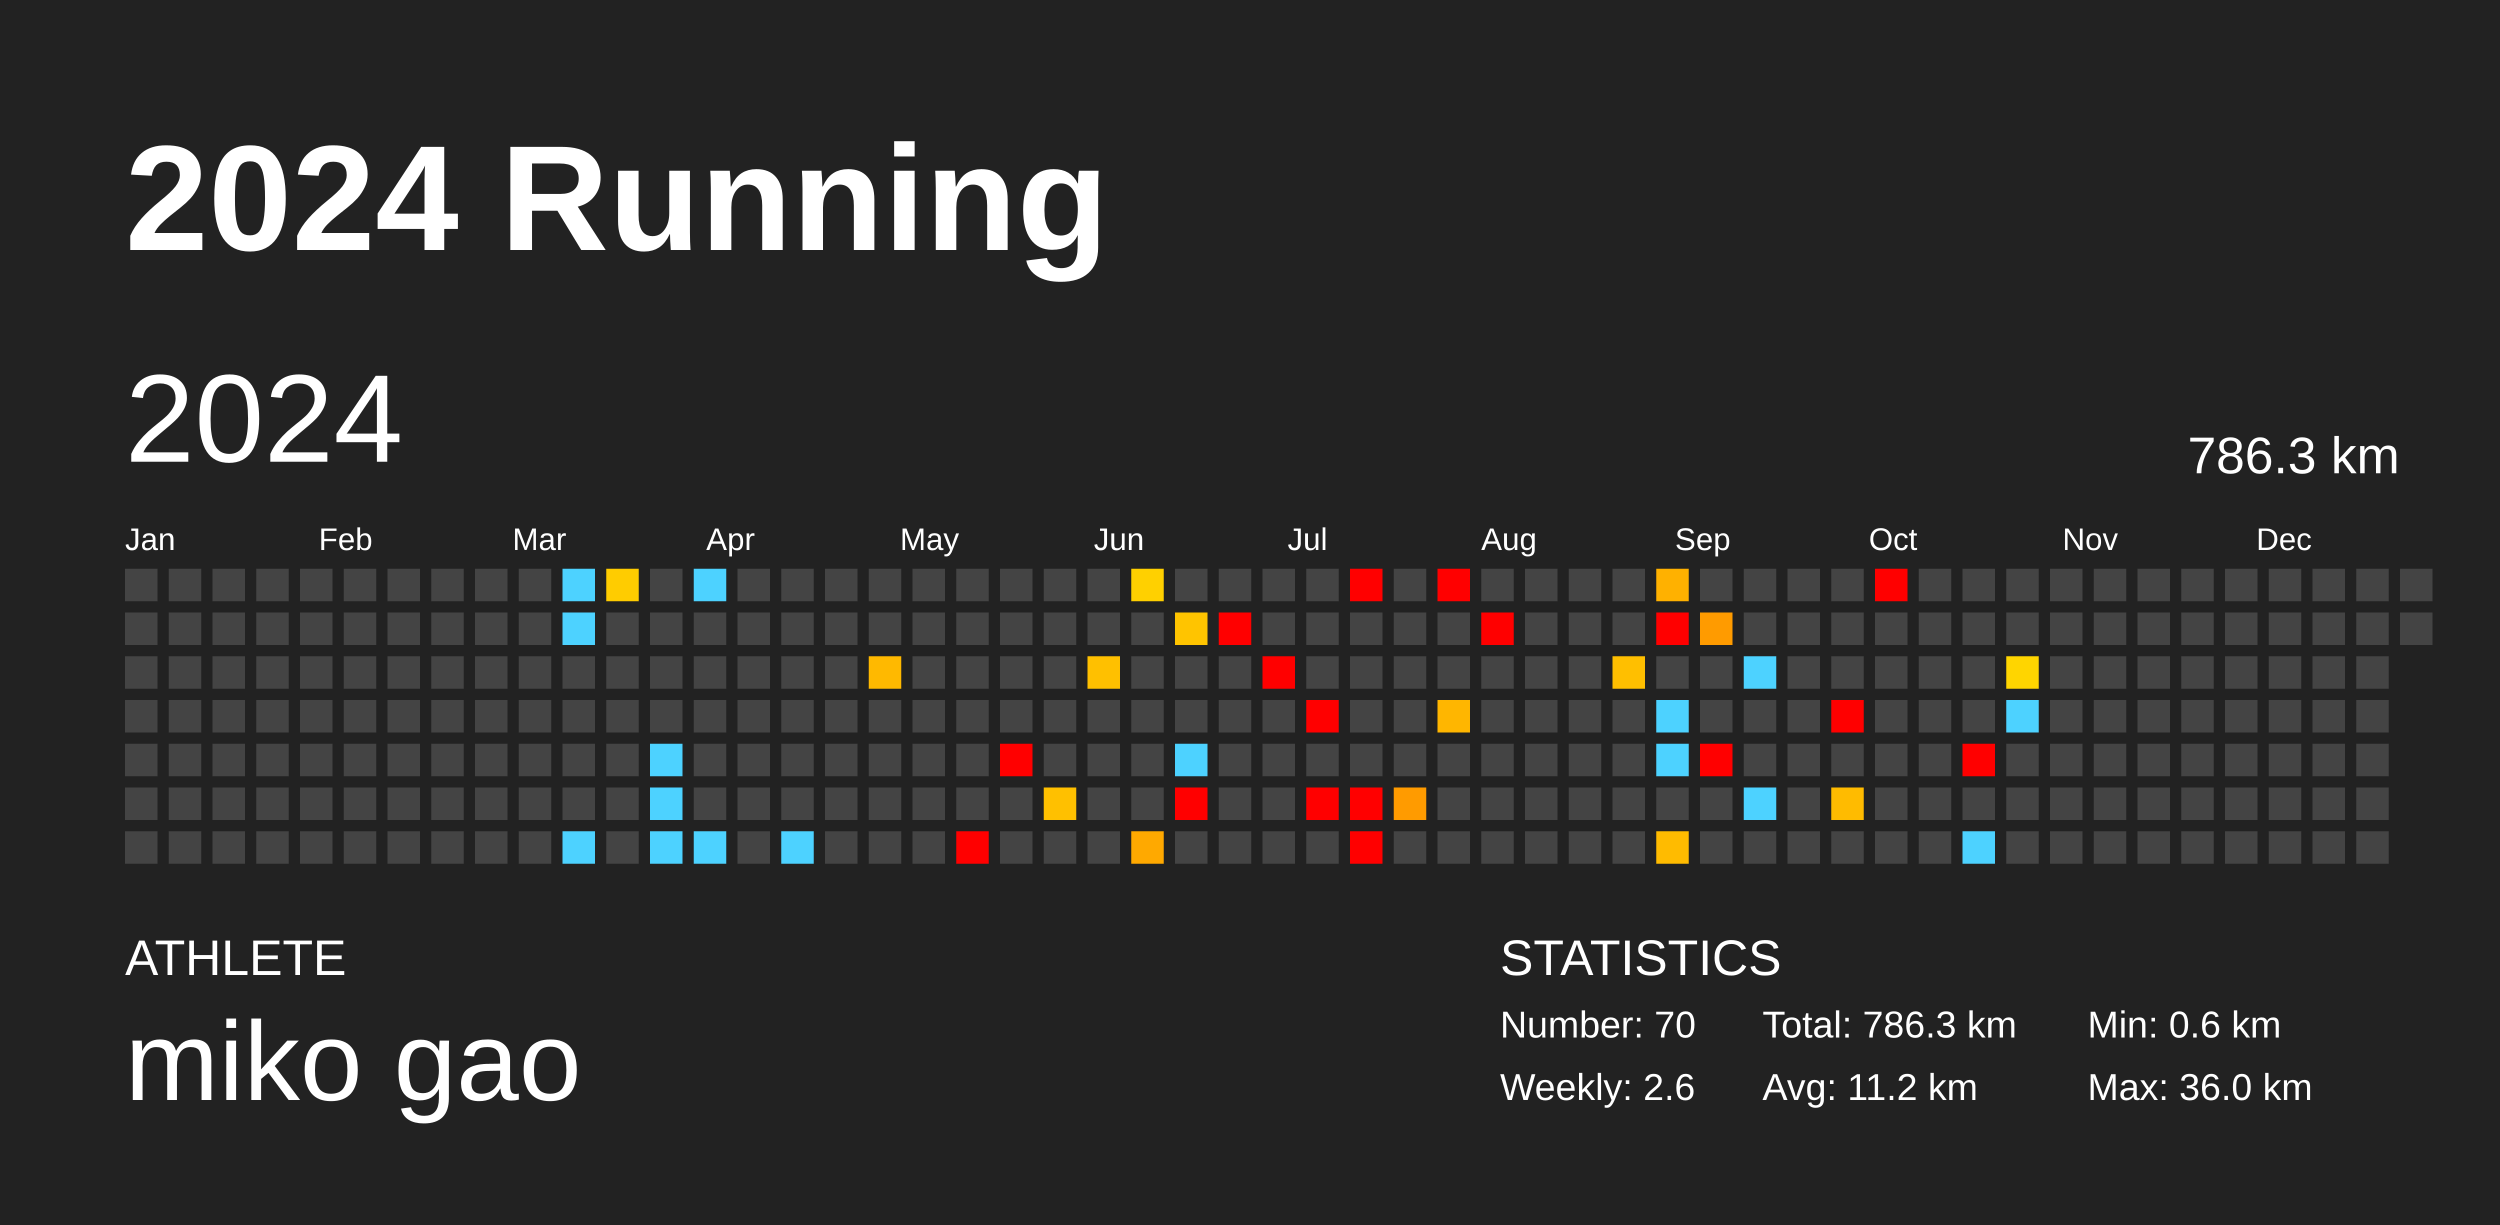
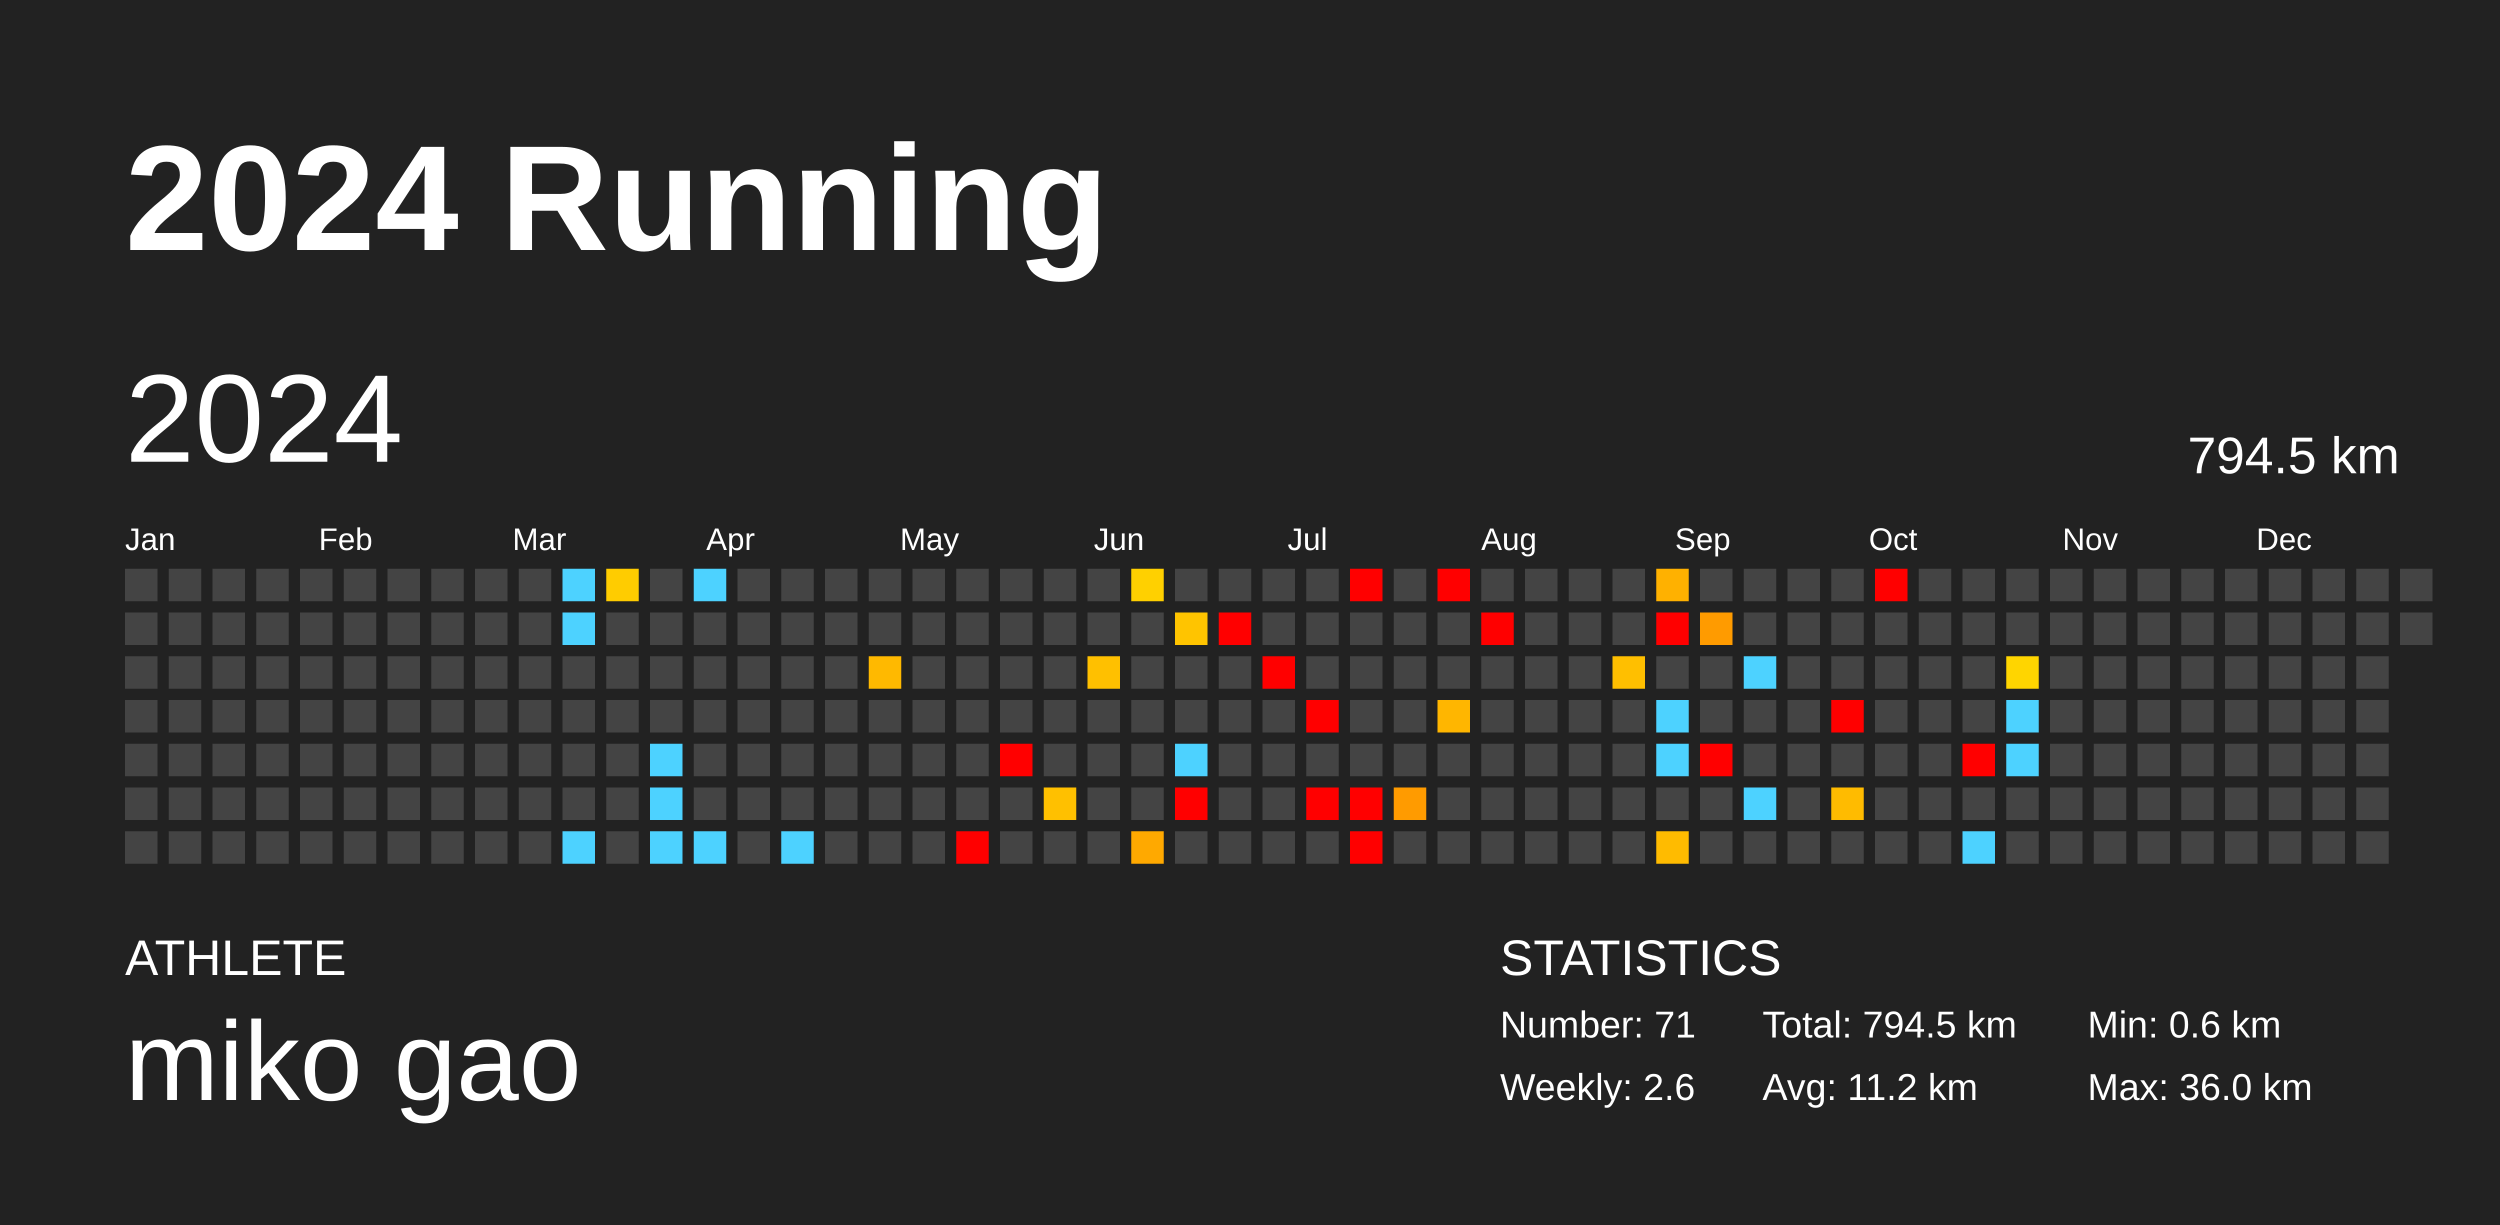
<svg xmlns="http://www.w3.org/2000/svg" baseProfile="full" height="98mm" version="1.1" viewBox="0,0,200,98" width="200mm">
  <defs />
  <rect fill="#222222" height="98" width="200" x="0" y="0" />
  <text fill="#FFFFFF" style="font-size:12px; font-family:Arial; font-weight:bold;" x="10" y="20">2024 Running</text>
  <text fill="#FFFFFF" style="font-size:4px; font-family:Arial" x="10" y="78">ATHLETE</text>
  <text fill="#FFFFFF" style="font-size:9px; font-family:Arial" x="10" y="88">miko gao</text>
  <text fill="#FFFFFF" style="font-size:4px; font-family:Arial" x="120" y="78">STATISTICS</text>
-   <text fill="#FFFFFF" style="font-size:3px; font-family:Arial" x="120" y="83">Number: 70</text>
+   <text fill="#FFFFFF" style="font-size:3px; font-family:Arial" x="120" y="83">Number: 71</text>
  <text fill="#FFFFFF" style="font-size:3px; font-family:Arial" x="120" y="88">Weekly: 2.6</text>
-   <text fill="#FFFFFF" style="font-size:3px; font-family:Arial" x="141" y="83">Total: 786.3 km</text>
+   <text fill="#FFFFFF" style="font-size:3px; font-family:Arial" x="141" y="83">Total: 794.5 km</text>
  <text fill="#FFFFFF" style="font-size:3px; font-family:Arial" x="141" y="88">Avg: 11.2 km</text>
  <text fill="#FFFFFF" style="font-size:3px; font-family:Arial" x="167" y="83">Min: 0.6 km</text>
  <text fill="#FFFFFF" style="font-size:3px; font-family:Arial" x="167" y="88">Max: 36.0 km</text>
  <text dominant-baseline="hanging" fill="#FFFFFF" style="font-size:10.0px; font-family:Arial;" x="10" y="30">2024</text>
-   <text dominant-baseline="hanging" fill="#FFFFFF" style="font-size:4.125px; font-family:Arial;" x="175" y="35">786.3 km</text>
+   <text dominant-baseline="hanging" fill="#FFFFFF" style="font-size:4.125px; font-family:Arial;" x="175" y="35">794.5 km</text>
  <text fill="#FFFFFF" style="font-size:2.5px; font-family:Arial" x="10.0" y="44">Jan</text>
  <text fill="#FFFFFF" style="font-size:2.5px; font-family:Arial" x="25.5" y="44">Feb</text>
  <text fill="#FFFFFF" style="font-size:2.5px; font-family:Arial" x="41.0" y="44">Mar</text>
  <text fill="#FFFFFF" style="font-size:2.5px; font-family:Arial" x="56.5" y="44">Apr</text>
  <text fill="#FFFFFF" style="font-size:2.5px; font-family:Arial" x="72.0" y="44">May</text>
  <text fill="#FFFFFF" style="font-size:2.5px; font-family:Arial" x="87.5" y="44">Jun</text>
  <text fill="#FFFFFF" style="font-size:2.5px; font-family:Arial" x="103.0" y="44">Jul</text>
  <text fill="#FFFFFF" style="font-size:2.5px; font-family:Arial" x="118.5" y="44">Aug</text>
  <text fill="#FFFFFF" style="font-size:2.5px; font-family:Arial" x="134.0" y="44">Sep</text>
  <text fill="#FFFFFF" style="font-size:2.5px; font-family:Arial" x="149.5" y="44">Oct</text>
  <text fill="#FFFFFF" style="font-size:2.5px; font-family:Arial" x="165.0" y="44">Nov</text>
  <text fill="#FFFFFF" style="font-size:2.5px; font-family:Arial" x="180.5" y="44">Dec</text>
  <rect fill="#444444" height="2.6" width="2.6" x="10.0" y="45.5" />
  <rect fill="#444444" height="2.6" width="2.6" x="10.0" y="49.0" />
  <rect fill="#444444" height="2.6" width="2.6" x="10.0" y="52.5" />
  <rect fill="#444444" height="2.6" width="2.6" x="10.0" y="56.0" />
  <rect fill="#444444" height="2.6" width="2.6" x="10.0" y="59.5" />
  <rect fill="#444444" height="2.6" width="2.6" x="10.0" y="63.0" />
  <rect fill="#444444" height="2.6" width="2.6" x="10.0" y="66.5" />
  <rect fill="#444444" height="2.6" width="2.6" x="13.5" y="45.5" />
  <rect fill="#444444" height="2.6" width="2.6" x="13.5" y="49.0" />
  <rect fill="#444444" height="2.6" width="2.6" x="13.5" y="52.5" />
  <rect fill="#444444" height="2.6" width="2.6" x="13.5" y="56.0" />
  <rect fill="#444444" height="2.6" width="2.6" x="13.5" y="59.5" />
  <rect fill="#444444" height="2.6" width="2.6" x="13.5" y="63.0" />
  <rect fill="#444444" height="2.6" width="2.6" x="13.5" y="66.5" />
  <rect fill="#444444" height="2.6" width="2.6" x="17.0" y="45.5" />
  <rect fill="#444444" height="2.6" width="2.6" x="17.0" y="49.0" />
  <rect fill="#444444" height="2.6" width="2.6" x="17.0" y="52.5" />
  <rect fill="#444444" height="2.6" width="2.6" x="17.0" y="56.0" />
  <rect fill="#444444" height="2.6" width="2.6" x="17.0" y="59.5" />
  <rect fill="#444444" height="2.6" width="2.6" x="17.0" y="63.0" />
  <rect fill="#444444" height="2.6" width="2.6" x="17.0" y="66.5" />
  <rect fill="#444444" height="2.6" width="2.6" x="20.5" y="45.5" />
  <rect fill="#444444" height="2.6" width="2.6" x="20.5" y="49.0" />
  <rect fill="#444444" height="2.6" width="2.6" x="20.5" y="52.5" />
  <rect fill="#444444" height="2.6" width="2.6" x="20.5" y="56.0" />
  <rect fill="#444444" height="2.6" width="2.6" x="20.5" y="59.5" />
  <rect fill="#444444" height="2.6" width="2.6" x="20.5" y="63.0" />
  <rect fill="#444444" height="2.6" width="2.6" x="20.5" y="66.5" />
  <rect fill="#444444" height="2.6" width="2.6" x="24.0" y="45.5" />
  <rect fill="#444444" height="2.6" width="2.6" x="24.0" y="49.0" />
  <rect fill="#444444" height="2.6" width="2.6" x="24.0" y="52.5" />
  <rect fill="#444444" height="2.6" width="2.6" x="24.0" y="56.0" />
  <rect fill="#444444" height="2.6" width="2.6" x="24.0" y="59.5" />
  <rect fill="#444444" height="2.6" width="2.6" x="24.0" y="63.0" />
  <rect fill="#444444" height="2.6" width="2.6" x="24.0" y="66.5" />
  <rect fill="#444444" height="2.6" width="2.6" x="27.5" y="45.5" />
  <rect fill="#444444" height="2.6" width="2.6" x="27.5" y="49.0" />
  <rect fill="#444444" height="2.6" width="2.6" x="27.5" y="52.5" />
  <rect fill="#444444" height="2.6" width="2.6" x="27.5" y="56.0" />
  <rect fill="#444444" height="2.6" width="2.6" x="27.5" y="59.5" />
  <rect fill="#444444" height="2.6" width="2.6" x="27.5" y="63.0" />
  <rect fill="#444444" height="2.6" width="2.6" x="27.5" y="66.5" />
  <rect fill="#444444" height="2.6" width="2.6" x="31.0" y="45.5" />
  <rect fill="#444444" height="2.6" width="2.6" x="31.0" y="49.0" />
  <rect fill="#444444" height="2.6" width="2.6" x="31.0" y="52.5" />
  <rect fill="#444444" height="2.6" width="2.6" x="31.0" y="56.0" />
  <rect fill="#444444" height="2.6" width="2.6" x="31.0" y="59.5" />
  <rect fill="#444444" height="2.6" width="2.6" x="31.0" y="63.0" />
  <rect fill="#444444" height="2.6" width="2.6" x="31.0" y="66.5" />
  <rect fill="#444444" height="2.6" width="2.6" x="34.5" y="45.5" />
  <rect fill="#444444" height="2.6" width="2.6" x="34.5" y="49.0" />
  <rect fill="#444444" height="2.6" width="2.6" x="34.5" y="52.5" />
  <rect fill="#444444" height="2.6" width="2.6" x="34.5" y="56.0" />
  <rect fill="#444444" height="2.6" width="2.6" x="34.5" y="59.5" />
  <rect fill="#444444" height="2.6" width="2.6" x="34.5" y="63.0" />
  <rect fill="#444444" height="2.6" width="2.6" x="34.5" y="66.5" />
  <rect fill="#444444" height="2.6" width="2.6" x="38.0" y="45.5" />
  <rect fill="#444444" height="2.6" width="2.6" x="38.0" y="49.0" />
  <rect fill="#444444" height="2.6" width="2.6" x="38.0" y="52.5" />
  <rect fill="#444444" height="2.6" width="2.6" x="38.0" y="56.0" />
  <rect fill="#444444" height="2.6" width="2.6" x="38.0" y="59.5" />
  <rect fill="#444444" height="2.6" width="2.6" x="38.0" y="63.0" />
  <rect fill="#444444" height="2.6" width="2.6" x="38.0" y="66.5" />
  <rect fill="#444444" height="2.6" width="2.6" x="41.5" y="45.5" />
  <rect fill="#444444" height="2.6" width="2.6" x="41.5" y="49.0" />
  <rect fill="#444444" height="2.6" width="2.6" x="41.5" y="52.5" />
  <rect fill="#444444" height="2.6" width="2.6" x="41.5" y="56.0" />
  <rect fill="#444444" height="2.6" width="2.6" x="41.5" y="59.5" />
  <rect fill="#444444" height="2.6" width="2.6" x="41.5" y="63.0" />
  <rect fill="#444444" height="2.6" width="2.6" x="41.5" y="66.5" />
  <rect fill="#4dd2ff" height="2.6" width="2.6" x="45.0" y="45.5" />
  <rect fill="#4dd2ff" height="2.6" width="2.6" x="45.0" y="49.0" />
  <rect fill="#444444" height="2.6" width="2.6" x="45.0" y="52.5" />
  <rect fill="#444444" height="2.6" width="2.6" x="45.0" y="56.0" />
  <rect fill="#444444" height="2.6" width="2.6" x="45.0" y="59.5" />
  <rect fill="#444444" height="2.6" width="2.6" x="45.0" y="63.0" />
  <rect fill="#4dd2ff" height="2.6" width="2.6" x="45.0" y="66.5" />
  <rect fill="#ffcc00" height="2.6" width="2.6" x="48.5" y="45.5" />
  <rect fill="#444444" height="2.6" width="2.6" x="48.5" y="49.0" />
  <rect fill="#444444" height="2.6" width="2.6" x="48.5" y="52.5" />
  <rect fill="#444444" height="2.6" width="2.6" x="48.5" y="56.0" />
  <rect fill="#444444" height="2.6" width="2.6" x="48.5" y="59.5" />
  <rect fill="#444444" height="2.6" width="2.6" x="48.5" y="63.0" />
  <rect fill="#444444" height="2.6" width="2.6" x="48.5" y="66.5" />
  <rect fill="#444444" height="2.6" width="2.6" x="52.0" y="45.5" />
  <rect fill="#444444" height="2.6" width="2.6" x="52.0" y="49.0" />
  <rect fill="#444444" height="2.6" width="2.6" x="52.0" y="52.5" />
  <rect fill="#444444" height="2.6" width="2.6" x="52.0" y="56.0" />
  <rect fill="#4dd2ff" height="2.6" width="2.6" x="52.0" y="59.5" />
  <rect fill="#4dd2ff" height="2.6" width="2.6" x="52.0" y="63.0" />
  <rect fill="#4dd2ff" height="2.6" width="2.6" x="52.0" y="66.5" />
  <rect fill="#4dd2ff" height="2.6" width="2.6" x="55.5" y="45.5" />
  <rect fill="#444444" height="2.6" width="2.6" x="55.5" y="49.0" />
  <rect fill="#444444" height="2.6" width="2.6" x="55.5" y="52.5" />
  <rect fill="#444444" height="2.6" width="2.6" x="55.5" y="56.0" />
  <rect fill="#444444" height="2.6" width="2.6" x="55.5" y="59.5" />
  <rect fill="#444444" height="2.6" width="2.6" x="55.5" y="63.0" />
  <rect fill="#4dd2ff" height="2.6" width="2.6" x="55.5" y="66.5" />
  <rect fill="#444444" height="2.6" width="2.6" x="59.0" y="45.5" />
  <rect fill="#444444" height="2.6" width="2.6" x="59.0" y="49.0" />
  <rect fill="#444444" height="2.6" width="2.6" x="59.0" y="52.5" />
  <rect fill="#444444" height="2.6" width="2.6" x="59.0" y="56.0" />
  <rect fill="#444444" height="2.6" width="2.6" x="59.0" y="59.5" />
  <rect fill="#444444" height="2.6" width="2.6" x="59.0" y="63.0" />
  <rect fill="#444444" height="2.6" width="2.6" x="59.0" y="66.5" />
  <rect fill="#444444" height="2.6" width="2.6" x="62.5" y="45.5" />
  <rect fill="#444444" height="2.6" width="2.6" x="62.5" y="49.0" />
  <rect fill="#444444" height="2.6" width="2.6" x="62.5" y="52.5" />
  <rect fill="#444444" height="2.6" width="2.6" x="62.5" y="56.0" />
  <rect fill="#444444" height="2.6" width="2.6" x="62.5" y="59.5" />
  <rect fill="#444444" height="2.6" width="2.6" x="62.5" y="63.0" />
  <rect fill="#4dd2ff" height="2.6" width="2.6" x="62.5" y="66.5" />
  <rect fill="#444444" height="2.6" width="2.6" x="66.0" y="45.5" />
  <rect fill="#444444" height="2.6" width="2.6" x="66.0" y="49.0" />
  <rect fill="#444444" height="2.6" width="2.6" x="66.0" y="52.5" />
  <rect fill="#444444" height="2.6" width="2.6" x="66.0" y="56.0" />
  <rect fill="#444444" height="2.6" width="2.6" x="66.0" y="59.5" />
  <rect fill="#444444" height="2.6" width="2.6" x="66.0" y="63.0" />
  <rect fill="#444444" height="2.6" width="2.6" x="66.0" y="66.5" />
  <rect fill="#444444" height="2.6" width="2.6" x="69.5" y="45.5" />
  <rect fill="#444444" height="2.6" width="2.6" x="69.5" y="49.0" />
  <rect fill="#ffb900" height="2.6" width="2.6" x="69.5" y="52.5" />
  <rect fill="#444444" height="2.6" width="2.6" x="69.5" y="56.0" />
  <rect fill="#444444" height="2.6" width="2.6" x="69.5" y="59.5" />
  <rect fill="#444444" height="2.6" width="2.6" x="69.5" y="63.0" />
  <rect fill="#444444" height="2.6" width="2.6" x="69.5" y="66.5" />
  <rect fill="#444444" height="2.6" width="2.6" x="73.0" y="45.5" />
  <rect fill="#444444" height="2.6" width="2.6" x="73.0" y="49.0" />
  <rect fill="#444444" height="2.6" width="2.6" x="73.0" y="52.5" />
  <rect fill="#444444" height="2.6" width="2.6" x="73.0" y="56.0" />
  <rect fill="#444444" height="2.6" width="2.6" x="73.0" y="59.5" />
  <rect fill="#444444" height="2.6" width="2.6" x="73.0" y="63.0" />
  <rect fill="#444444" height="2.6" width="2.6" x="73.0" y="66.5" />
  <rect fill="#444444" height="2.6" width="2.6" x="76.5" y="45.5" />
  <rect fill="#444444" height="2.6" width="2.6" x="76.5" y="49.0" />
  <rect fill="#444444" height="2.6" width="2.6" x="76.5" y="52.5" />
  <rect fill="#444444" height="2.6" width="2.6" x="76.5" y="56.0" />
  <rect fill="#444444" height="2.6" width="2.6" x="76.5" y="59.5" />
  <rect fill="#444444" height="2.6" width="2.6" x="76.5" y="63.0" />
  <rect fill="red" height="2.6" width="2.6" x="76.5" y="66.5" />
  <rect fill="#444444" height="2.6" width="2.6" x="80.0" y="45.5" />
  <rect fill="#444444" height="2.6" width="2.6" x="80.0" y="49.0" />
  <rect fill="#444444" height="2.6" width="2.6" x="80.0" y="52.5" />
  <rect fill="#444444" height="2.6" width="2.6" x="80.0" y="56.0" />
  <rect fill="red" height="2.6" width="2.6" x="80.0" y="59.5" />
  <rect fill="#444444" height="2.6" width="2.6" x="80.0" y="63.0" />
  <rect fill="#444444" height="2.6" width="2.6" x="80.0" y="66.5" />
  <rect fill="#444444" height="2.6" width="2.6" x="83.5" y="45.5" />
  <rect fill="#444444" height="2.6" width="2.6" x="83.5" y="49.0" />
  <rect fill="#444444" height="2.6" width="2.6" x="83.5" y="52.5" />
  <rect fill="#444444" height="2.6" width="2.6" x="83.5" y="56.0" />
  <rect fill="#444444" height="2.6" width="2.6" x="83.5" y="59.5" />
  <rect fill="#ffc000" height="2.6" width="2.6" x="83.5" y="63.0" />
  <rect fill="#444444" height="2.6" width="2.6" x="83.5" y="66.5" />
  <rect fill="#444444" height="2.6" width="2.6" x="87.0" y="45.5" />
  <rect fill="#444444" height="2.6" width="2.6" x="87.0" y="49.0" />
  <rect fill="#ffc000" height="2.6" width="2.6" x="87.0" y="52.5" />
  <rect fill="#444444" height="2.6" width="2.6" x="87.0" y="56.0" />
  <rect fill="#444444" height="2.6" width="2.6" x="87.0" y="59.5" />
  <rect fill="#444444" height="2.6" width="2.6" x="87.0" y="63.0" />
  <rect fill="#444444" height="2.6" width="2.6" x="87.0" y="66.5" />
  <rect fill="#ffd000" height="2.6" width="2.6" x="90.5" y="45.5" />
  <rect fill="#444444" height="2.6" width="2.6" x="90.5" y="49.0" />
  <rect fill="#444444" height="2.6" width="2.6" x="90.5" y="52.5" />
  <rect fill="#444444" height="2.6" width="2.6" x="90.5" y="56.0" />
  <rect fill="#444444" height="2.6" width="2.6" x="90.5" y="59.5" />
  <rect fill="#444444" height="2.6" width="2.6" x="90.5" y="63.0" />
  <rect fill="#ffa900" height="2.6" width="2.6" x="90.5" y="66.5" />
  <rect fill="#444444" height="2.6" width="2.6" x="94.0" y="45.5" />
  <rect fill="#ffc400" height="2.6" width="2.6" x="94.0" y="49.0" />
  <rect fill="#444444" height="2.6" width="2.6" x="94.0" y="52.5" />
  <rect fill="#444444" height="2.6" width="2.6" x="94.0" y="56.0" />
  <rect fill="#4dd2ff" height="2.6" width="2.6" x="94.0" y="59.5" />
  <rect fill="red" height="2.6" width="2.6" x="94.0" y="63.0" />
  <rect fill="#444444" height="2.6" width="2.6" x="94.0" y="66.5" />
  <rect fill="#444444" height="2.6" width="2.6" x="97.5" y="45.5" />
  <rect fill="red" height="2.6" width="2.6" x="97.5" y="49.0" />
  <rect fill="#444444" height="2.6" width="2.6" x="97.5" y="52.5" />
  <rect fill="#444444" height="2.6" width="2.6" x="97.5" y="56.0" />
  <rect fill="#444444" height="2.6" width="2.6" x="97.5" y="59.5" />
  <rect fill="#444444" height="2.6" width="2.6" x="97.5" y="63.0" />
  <rect fill="#444444" height="2.6" width="2.6" x="97.5" y="66.5" />
  <rect fill="#444444" height="2.6" width="2.6" x="101.0" y="45.5" />
  <rect fill="#444444" height="2.6" width="2.6" x="101.0" y="49.0" />
  <rect fill="red" height="2.6" width="2.6" x="101.0" y="52.5" />
  <rect fill="#444444" height="2.6" width="2.6" x="101.0" y="56.0" />
  <rect fill="#444444" height="2.6" width="2.6" x="101.0" y="59.5" />
  <rect fill="#444444" height="2.6" width="2.6" x="101.0" y="63.0" />
  <rect fill="#444444" height="2.6" width="2.6" x="101.0" y="66.5" />
  <rect fill="#444444" height="2.6" width="2.6" x="104.5" y="45.5" />
  <rect fill="#444444" height="2.6" width="2.6" x="104.5" y="49.0" />
  <rect fill="#444444" height="2.6" width="2.6" x="104.5" y="52.5" />
  <rect fill="red" height="2.6" width="2.6" x="104.5" y="56.0" />
  <rect fill="#444444" height="2.6" width="2.6" x="104.5" y="59.5" />
  <rect fill="red" height="2.6" width="2.6" x="104.5" y="63.0" />
  <rect fill="#444444" height="2.6" width="2.6" x="104.5" y="66.5" />
  <rect fill="red" height="2.6" width="2.6" x="108.0" y="45.5" />
  <rect fill="#444444" height="2.6" width="2.6" x="108.0" y="49.0" />
  <rect fill="#444444" height="2.6" width="2.6" x="108.0" y="52.5" />
  <rect fill="#444444" height="2.6" width="2.6" x="108.0" y="56.0" />
  <rect fill="#444444" height="2.6" width="2.6" x="108.0" y="59.5" />
  <rect fill="red" height="2.6" width="2.6" x="108.0" y="63.0" />
  <rect fill="red" height="2.6" width="2.6" x="108.0" y="66.5" />
  <rect fill="#444444" height="2.6" width="2.6" x="111.5" y="45.5" />
  <rect fill="#444444" height="2.6" width="2.6" x="111.5" y="49.0" />
  <rect fill="#444444" height="2.6" width="2.6" x="111.5" y="52.5" />
  <rect fill="#444444" height="2.6" width="2.6" x="111.5" y="56.0" />
  <rect fill="#444444" height="2.6" width="2.6" x="111.5" y="59.5" />
  <rect fill="#ff9b00" height="2.6" width="2.6" x="111.5" y="63.0" />
  <rect fill="#444444" height="2.6" width="2.6" x="111.5" y="66.5" />
  <rect fill="red" height="2.6" width="2.6" x="115.0" y="45.5" />
  <rect fill="#444444" height="2.6" width="2.6" x="115.0" y="49.0" />
  <rect fill="#444444" height="2.6" width="2.6" x="115.0" y="52.5" />
  <rect fill="#ffb600" height="2.6" width="2.6" x="115.0" y="56.0" />
  <rect fill="#444444" height="2.6" width="2.6" x="115.0" y="59.5" />
  <rect fill="#444444" height="2.6" width="2.6" x="115.0" y="63.0" />
  <rect fill="#444444" height="2.6" width="2.6" x="115.0" y="66.5" />
  <rect fill="#444444" height="2.6" width="2.6" x="118.5" y="45.5" />
  <rect fill="red" height="2.6" width="2.6" x="118.5" y="49.0" />
  <rect fill="#444444" height="2.6" width="2.6" x="118.5" y="52.5" />
  <rect fill="#444444" height="2.6" width="2.6" x="118.5" y="56.0" />
  <rect fill="#444444" height="2.6" width="2.6" x="118.5" y="59.5" />
  <rect fill="#444444" height="2.6" width="2.6" x="118.5" y="63.0" />
  <rect fill="#444444" height="2.6" width="2.6" x="118.5" y="66.5" />
  <rect fill="#444444" height="2.6" width="2.6" x="122.0" y="45.5" />
  <rect fill="#444444" height="2.6" width="2.6" x="122.0" y="49.0" />
  <rect fill="#444444" height="2.6" width="2.6" x="122.0" y="52.5" />
  <rect fill="#444444" height="2.6" width="2.6" x="122.0" y="56.0" />
  <rect fill="#444444" height="2.6" width="2.6" x="122.0" y="59.5" />
  <rect fill="#444444" height="2.6" width="2.6" x="122.0" y="63.0" />
  <rect fill="#444444" height="2.6" width="2.6" x="122.0" y="66.5" />
  <rect fill="#444444" height="2.6" width="2.6" x="125.5" y="45.5" />
  <rect fill="#444444" height="2.6" width="2.6" x="125.5" y="49.0" />
  <rect fill="#444444" height="2.6" width="2.6" x="125.5" y="52.5" />
  <rect fill="#444444" height="2.6" width="2.6" x="125.5" y="56.0" />
  <rect fill="#444444" height="2.6" width="2.6" x="125.5" y="59.5" />
  <rect fill="#444444" height="2.6" width="2.6" x="125.5" y="63.0" />
  <rect fill="#444444" height="2.6" width="2.6" x="125.5" y="66.5" />
  <rect fill="#444444" height="2.6" width="2.6" x="129.0" y="45.5" />
  <rect fill="#444444" height="2.6" width="2.6" x="129.0" y="49.0" />
  <rect fill="#ffbf00" height="2.6" width="2.6" x="129.0" y="52.5" />
  <rect fill="#444444" height="2.6" width="2.6" x="129.0" y="56.0" />
  <rect fill="#444444" height="2.6" width="2.6" x="129.0" y="59.5" />
  <rect fill="#444444" height="2.6" width="2.6" x="129.0" y="63.0" />
  <rect fill="#444444" height="2.6" width="2.6" x="129.0" y="66.5" />
  <rect fill="#ffb100" height="2.6" width="2.6" x="132.5" y="45.5" />
  <rect fill="red" height="2.6" width="2.6" x="132.5" y="49.0" />
  <rect fill="#444444" height="2.6" width="2.6" x="132.5" y="52.5" />
  <rect fill="#4dd2ff" height="2.6" width="2.6" x="132.5" y="56.0" />
  <rect fill="#4dd2ff" height="2.6" width="2.6" x="132.5" y="59.5" />
  <rect fill="#444444" height="2.6" width="2.6" x="132.5" y="63.0" />
  <rect fill="#ffbb00" height="2.6" width="2.6" x="132.5" y="66.5" />
  <rect fill="#444444" height="2.6" width="2.6" x="136.0" y="45.5" />
  <rect fill="#ff9b00" height="2.6" width="2.6" x="136.0" y="49.0" />
  <rect fill="#444444" height="2.6" width="2.6" x="136.0" y="52.5" />
  <rect fill="#444444" height="2.6" width="2.6" x="136.0" y="56.0" />
  <rect fill="red" height="2.6" width="2.6" x="136.0" y="59.5" />
  <rect fill="#444444" height="2.6" width="2.6" x="136.0" y="63.0" />
  <rect fill="#444444" height="2.6" width="2.6" x="136.0" y="66.5" />
  <rect fill="#444444" height="2.6" width="2.6" x="139.5" y="45.5" />
  <rect fill="#444444" height="2.6" width="2.6" x="139.5" y="49.0" />
  <rect fill="#4dd2ff" height="2.6" width="2.6" x="139.5" y="52.5" />
  <rect fill="#444444" height="2.6" width="2.6" x="139.5" y="56.0" />
  <rect fill="#444444" height="2.6" width="2.6" x="139.5" y="59.5" />
  <rect fill="#4dd2ff" height="2.6" width="2.6" x="139.5" y="63.0" />
  <rect fill="#444444" height="2.6" width="2.6" x="139.5" y="66.5" />
  <rect fill="#444444" height="2.6" width="2.6" x="143.0" y="45.5" />
  <rect fill="#444444" height="2.6" width="2.6" x="143.0" y="49.0" />
  <rect fill="#444444" height="2.6" width="2.6" x="143.0" y="52.5" />
  <rect fill="#444444" height="2.6" width="2.6" x="143.0" y="56.0" />
  <rect fill="#444444" height="2.6" width="2.6" x="143.0" y="59.5" />
  <rect fill="#444444" height="2.6" width="2.6" x="143.0" y="63.0" />
  <rect fill="#444444" height="2.6" width="2.6" x="143.0" y="66.5" />
  <rect fill="#444444" height="2.6" width="2.6" x="146.5" y="45.5" />
  <rect fill="#444444" height="2.6" width="2.6" x="146.5" y="49.0" />
  <rect fill="#444444" height="2.6" width="2.6" x="146.5" y="52.5" />
  <rect fill="red" height="2.6" width="2.6" x="146.5" y="56.0" />
  <rect fill="#444444" height="2.6" width="2.6" x="146.5" y="59.5" />
  <rect fill="#ffbb00" height="2.6" width="2.6" x="146.5" y="63.0" />
  <rect fill="#444444" height="2.6" width="2.6" x="146.5" y="66.5" />
  <rect fill="red" height="2.6" width="2.6" x="150.0" y="45.5" />
  <rect fill="#444444" height="2.6" width="2.6" x="150.0" y="49.0" />
  <rect fill="#444444" height="2.6" width="2.6" x="150.0" y="52.5" />
  <rect fill="#444444" height="2.6" width="2.6" x="150.0" y="56.0" />
  <rect fill="#444444" height="2.6" width="2.6" x="150.0" y="59.5" />
  <rect fill="#444444" height="2.6" width="2.6" x="150.0" y="63.0" />
  <rect fill="#444444" height="2.6" width="2.6" x="150.0" y="66.5" />
  <rect fill="#444444" height="2.6" width="2.6" x="153.5" y="45.5" />
  <rect fill="#444444" height="2.6" width="2.6" x="153.5" y="49.0" />
  <rect fill="#444444" height="2.6" width="2.6" x="153.5" y="52.5" />
  <rect fill="#444444" height="2.6" width="2.6" x="153.5" y="56.0" />
  <rect fill="#444444" height="2.6" width="2.6" x="153.5" y="59.5" />
  <rect fill="#444444" height="2.6" width="2.6" x="153.5" y="63.0" />
  <rect fill="#444444" height="2.6" width="2.6" x="153.5" y="66.5" />
  <rect fill="#444444" height="2.6" width="2.6" x="157.0" y="45.5" />
  <rect fill="#444444" height="2.6" width="2.6" x="157.0" y="49.0" />
  <rect fill="#444444" height="2.6" width="2.6" x="157.0" y="52.5" />
  <rect fill="#444444" height="2.6" width="2.6" x="157.0" y="56.0" />
  <rect fill="red" height="2.6" width="2.6" x="157.0" y="59.5" />
  <rect fill="#444444" height="2.6" width="2.6" x="157.0" y="63.0" />
  <rect fill="#4dd2ff" height="2.6" width="2.6" x="157.0" y="66.5" />
  <rect fill="#444444" height="2.6" width="2.6" x="160.5" y="45.5" />
  <rect fill="#444444" height="2.6" width="2.6" x="160.5" y="49.0" />
  <rect fill="#ffd500" height="2.6" width="2.6" x="160.5" y="52.5" />
  <rect fill="#4dd2ff" height="2.6" width="2.6" x="160.5" y="56.0" />
-   <rect fill="#444444" height="2.6" width="2.6" x="160.5" y="59.5" />
+   <rect fill="#4dd2ff" height="2.6" width="2.6" x="160.5" y="59.5" />
  <rect fill="#444444" height="2.6" width="2.6" x="160.5" y="63.0" />
  <rect fill="#444444" height="2.6" width="2.6" x="160.5" y="66.5" />
  <rect fill="#444444" height="2.6" width="2.6" x="164.0" y="45.5" />
  <rect fill="#444444" height="2.6" width="2.6" x="164.0" y="49.0" />
  <rect fill="#444444" height="2.6" width="2.6" x="164.0" y="52.5" />
  <rect fill="#444444" height="2.6" width="2.6" x="164.0" y="56.0" />
  <rect fill="#444444" height="2.6" width="2.6" x="164.0" y="59.5" />
  <rect fill="#444444" height="2.6" width="2.6" x="164.0" y="63.0" />
  <rect fill="#444444" height="2.6" width="2.6" x="164.0" y="66.5" />
  <rect fill="#444444" height="2.6" width="2.6" x="167.5" y="45.5" />
  <rect fill="#444444" height="2.6" width="2.6" x="167.5" y="49.0" />
  <rect fill="#444444" height="2.6" width="2.6" x="167.5" y="52.5" />
  <rect fill="#444444" height="2.6" width="2.6" x="167.5" y="56.0" />
  <rect fill="#444444" height="2.6" width="2.6" x="167.5" y="59.5" />
  <rect fill="#444444" height="2.6" width="2.6" x="167.5" y="63.0" />
  <rect fill="#444444" height="2.6" width="2.6" x="167.5" y="66.5" />
  <rect fill="#444444" height="2.6" width="2.6" x="171.0" y="45.5" />
  <rect fill="#444444" height="2.6" width="2.6" x="171.0" y="49.0" />
  <rect fill="#444444" height="2.6" width="2.6" x="171.0" y="52.5" />
  <rect fill="#444444" height="2.6" width="2.6" x="171.0" y="56.0" />
  <rect fill="#444444" height="2.6" width="2.6" x="171.0" y="59.5" />
  <rect fill="#444444" height="2.6" width="2.6" x="171.0" y="63.0" />
  <rect fill="#444444" height="2.6" width="2.6" x="171.0" y="66.5" />
  <rect fill="#444444" height="2.6" width="2.6" x="174.5" y="45.5" />
  <rect fill="#444444" height="2.6" width="2.6" x="174.5" y="49.0" />
  <rect fill="#444444" height="2.6" width="2.6" x="174.5" y="52.5" />
  <rect fill="#444444" height="2.6" width="2.6" x="174.5" y="56.0" />
  <rect fill="#444444" height="2.6" width="2.6" x="174.5" y="59.5" />
  <rect fill="#444444" height="2.6" width="2.6" x="174.5" y="63.0" />
  <rect fill="#444444" height="2.6" width="2.6" x="174.5" y="66.5" />
  <rect fill="#444444" height="2.6" width="2.6" x="178.0" y="45.5" />
  <rect fill="#444444" height="2.6" width="2.6" x="178.0" y="49.0" />
  <rect fill="#444444" height="2.6" width="2.6" x="178.0" y="52.5" />
  <rect fill="#444444" height="2.6" width="2.6" x="178.0" y="56.0" />
  <rect fill="#444444" height="2.6" width="2.6" x="178.0" y="59.5" />
  <rect fill="#444444" height="2.6" width="2.6" x="178.0" y="63.0" />
  <rect fill="#444444" height="2.6" width="2.6" x="178.0" y="66.5" />
  <rect fill="#444444" height="2.6" width="2.6" x="181.5" y="45.5" />
  <rect fill="#444444" height="2.6" width="2.6" x="181.5" y="49.0" />
  <rect fill="#444444" height="2.6" width="2.6" x="181.5" y="52.5" />
  <rect fill="#444444" height="2.6" width="2.6" x="181.5" y="56.0" />
  <rect fill="#444444" height="2.6" width="2.6" x="181.5" y="59.5" />
  <rect fill="#444444" height="2.6" width="2.6" x="181.5" y="63.0" />
  <rect fill="#444444" height="2.6" width="2.6" x="181.5" y="66.5" />
  <rect fill="#444444" height="2.6" width="2.6" x="185.0" y="45.5" />
  <rect fill="#444444" height="2.6" width="2.6" x="185.0" y="49.0" />
  <rect fill="#444444" height="2.6" width="2.6" x="185.0" y="52.5" />
  <rect fill="#444444" height="2.6" width="2.6" x="185.0" y="56.0" />
  <rect fill="#444444" height="2.6" width="2.6" x="185.0" y="59.5" />
  <rect fill="#444444" height="2.6" width="2.6" x="185.0" y="63.0" />
  <rect fill="#444444" height="2.6" width="2.6" x="185.0" y="66.5" />
  <rect fill="#444444" height="2.6" width="2.6" x="188.5" y="45.5" />
  <rect fill="#444444" height="2.6" width="2.6" x="188.5" y="49.0" />
  <rect fill="#444444" height="2.6" width="2.6" x="188.5" y="52.5" />
  <rect fill="#444444" height="2.6" width="2.6" x="188.5" y="56.0" />
  <rect fill="#444444" height="2.6" width="2.6" x="188.5" y="59.5" />
  <rect fill="#444444" height="2.6" width="2.6" x="188.5" y="63.0" />
  <rect fill="#444444" height="2.6" width="2.6" x="188.5" y="66.5" />
  <rect fill="#444444" height="2.6" width="2.6" x="192.0" y="45.5" />
  <rect fill="#444444" height="2.6" width="2.6" x="192.0" y="49.0" />
</svg>
